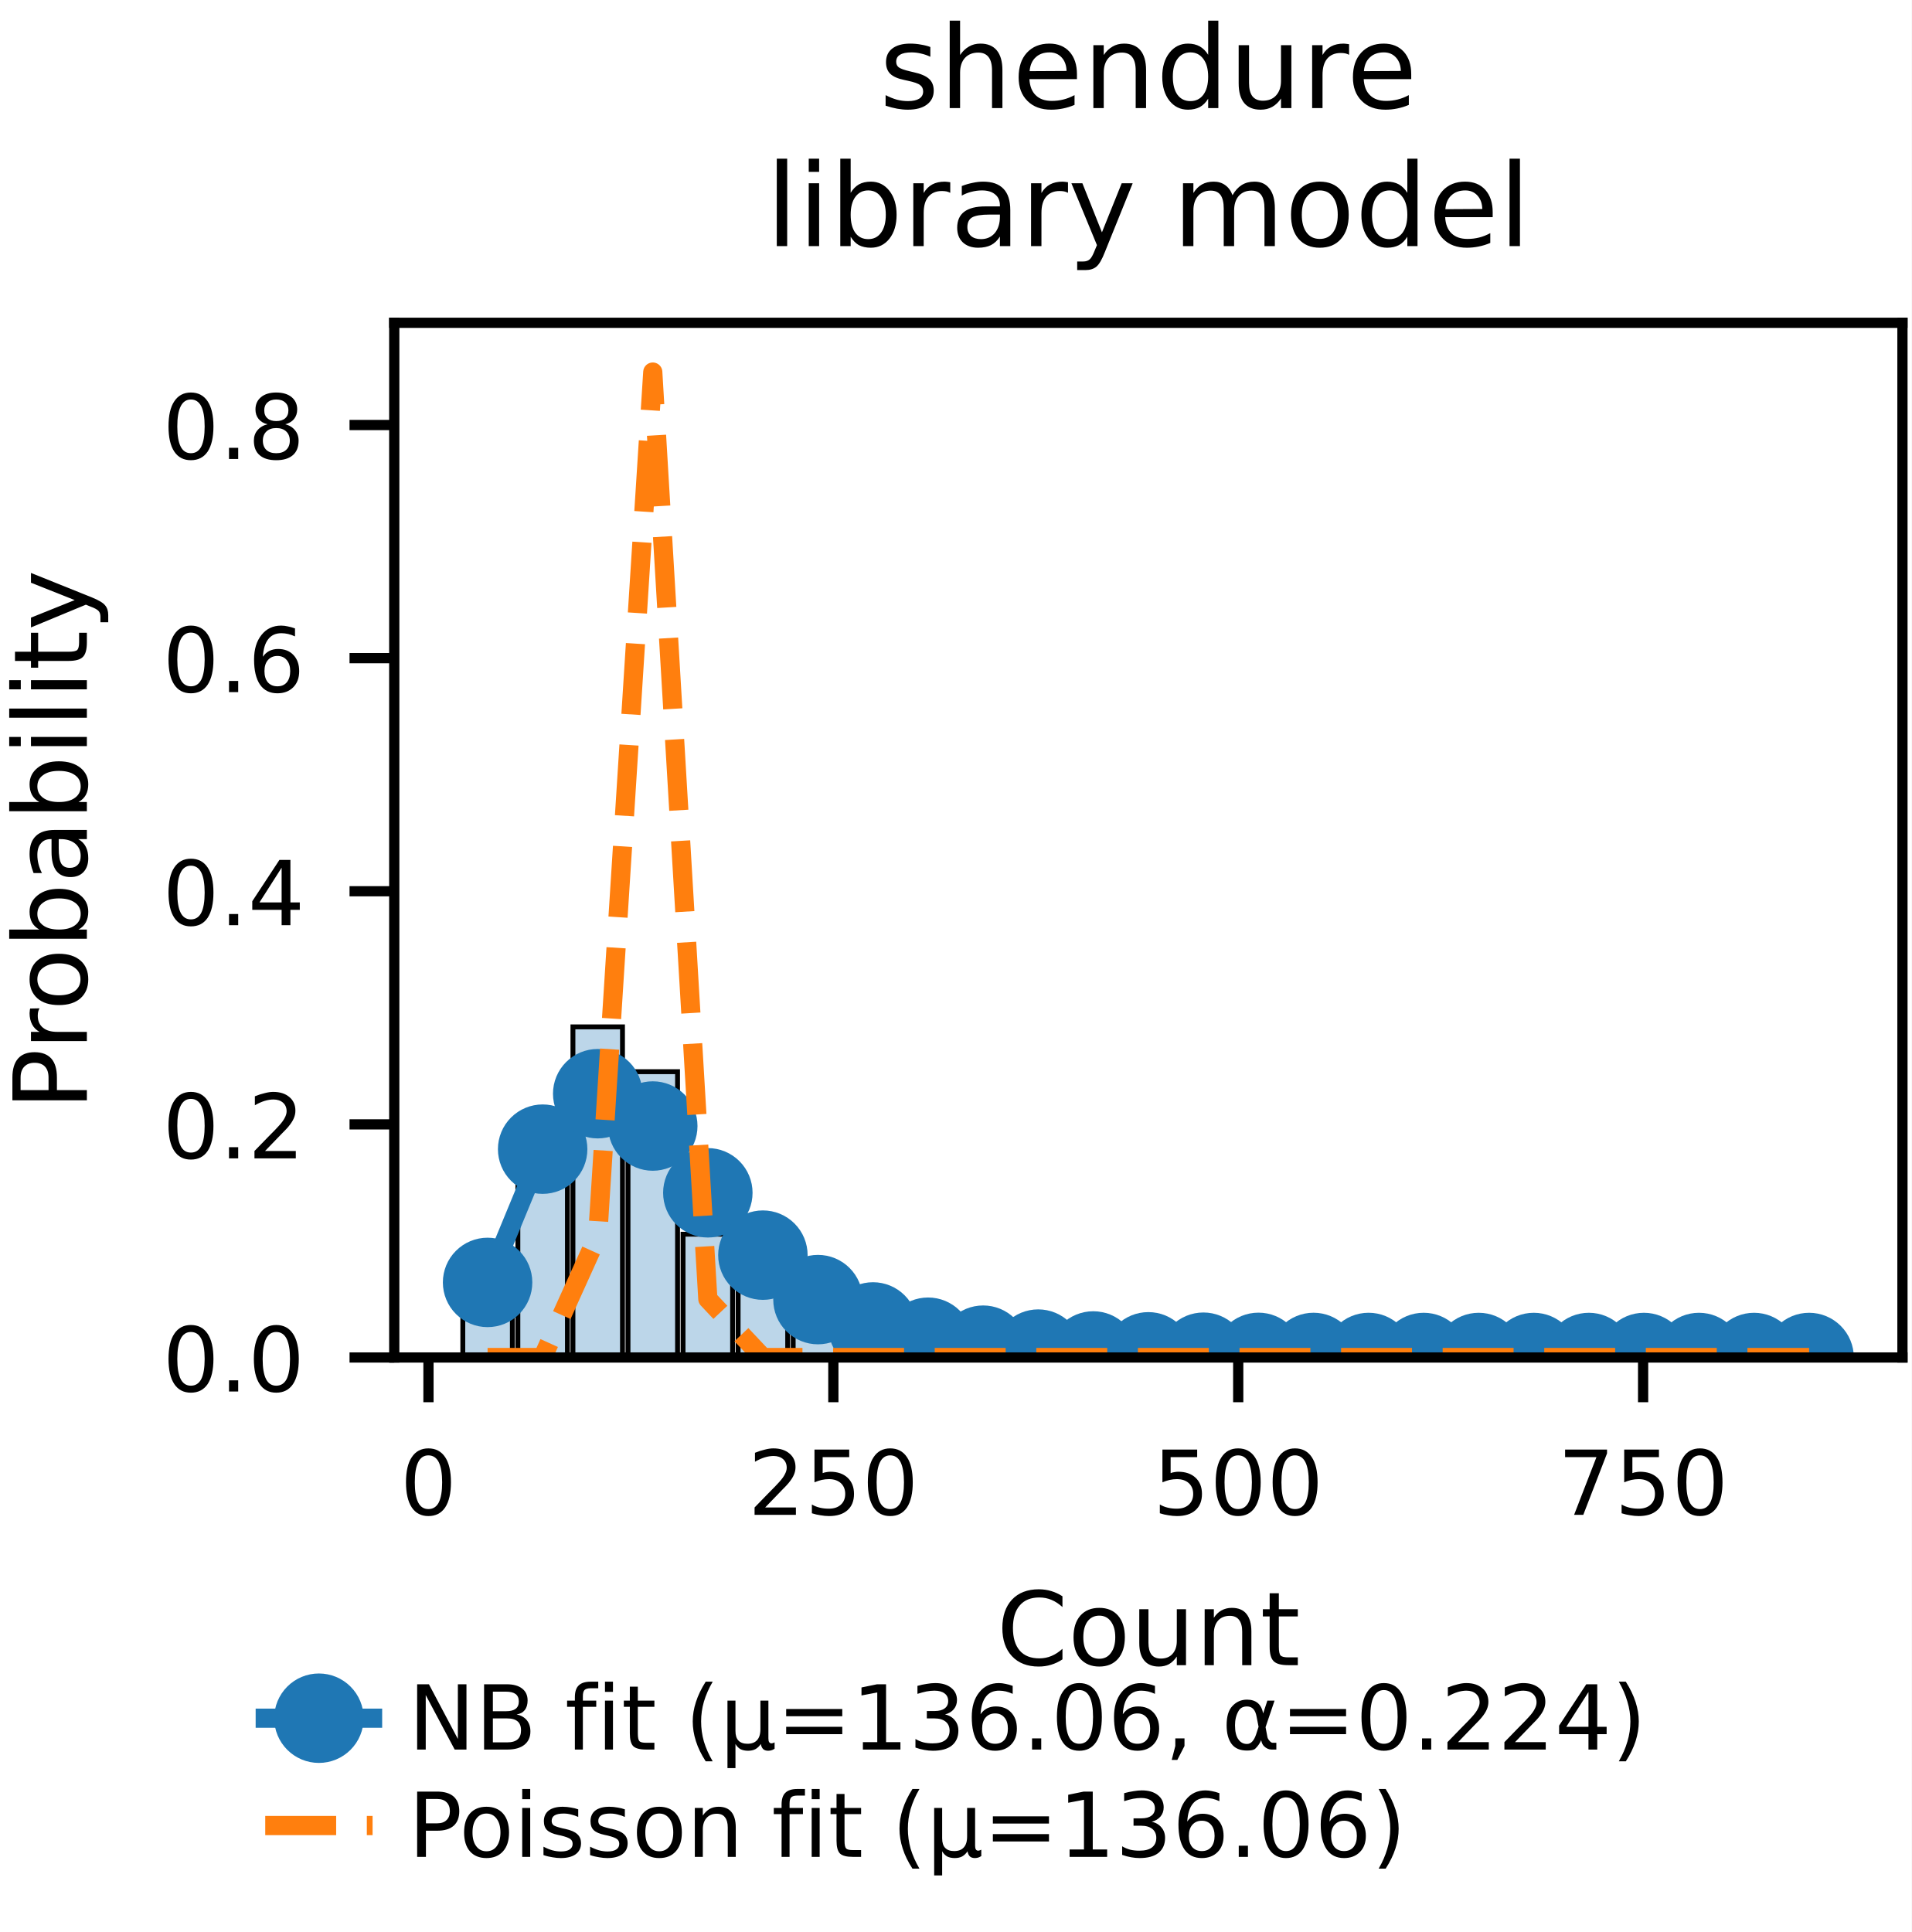
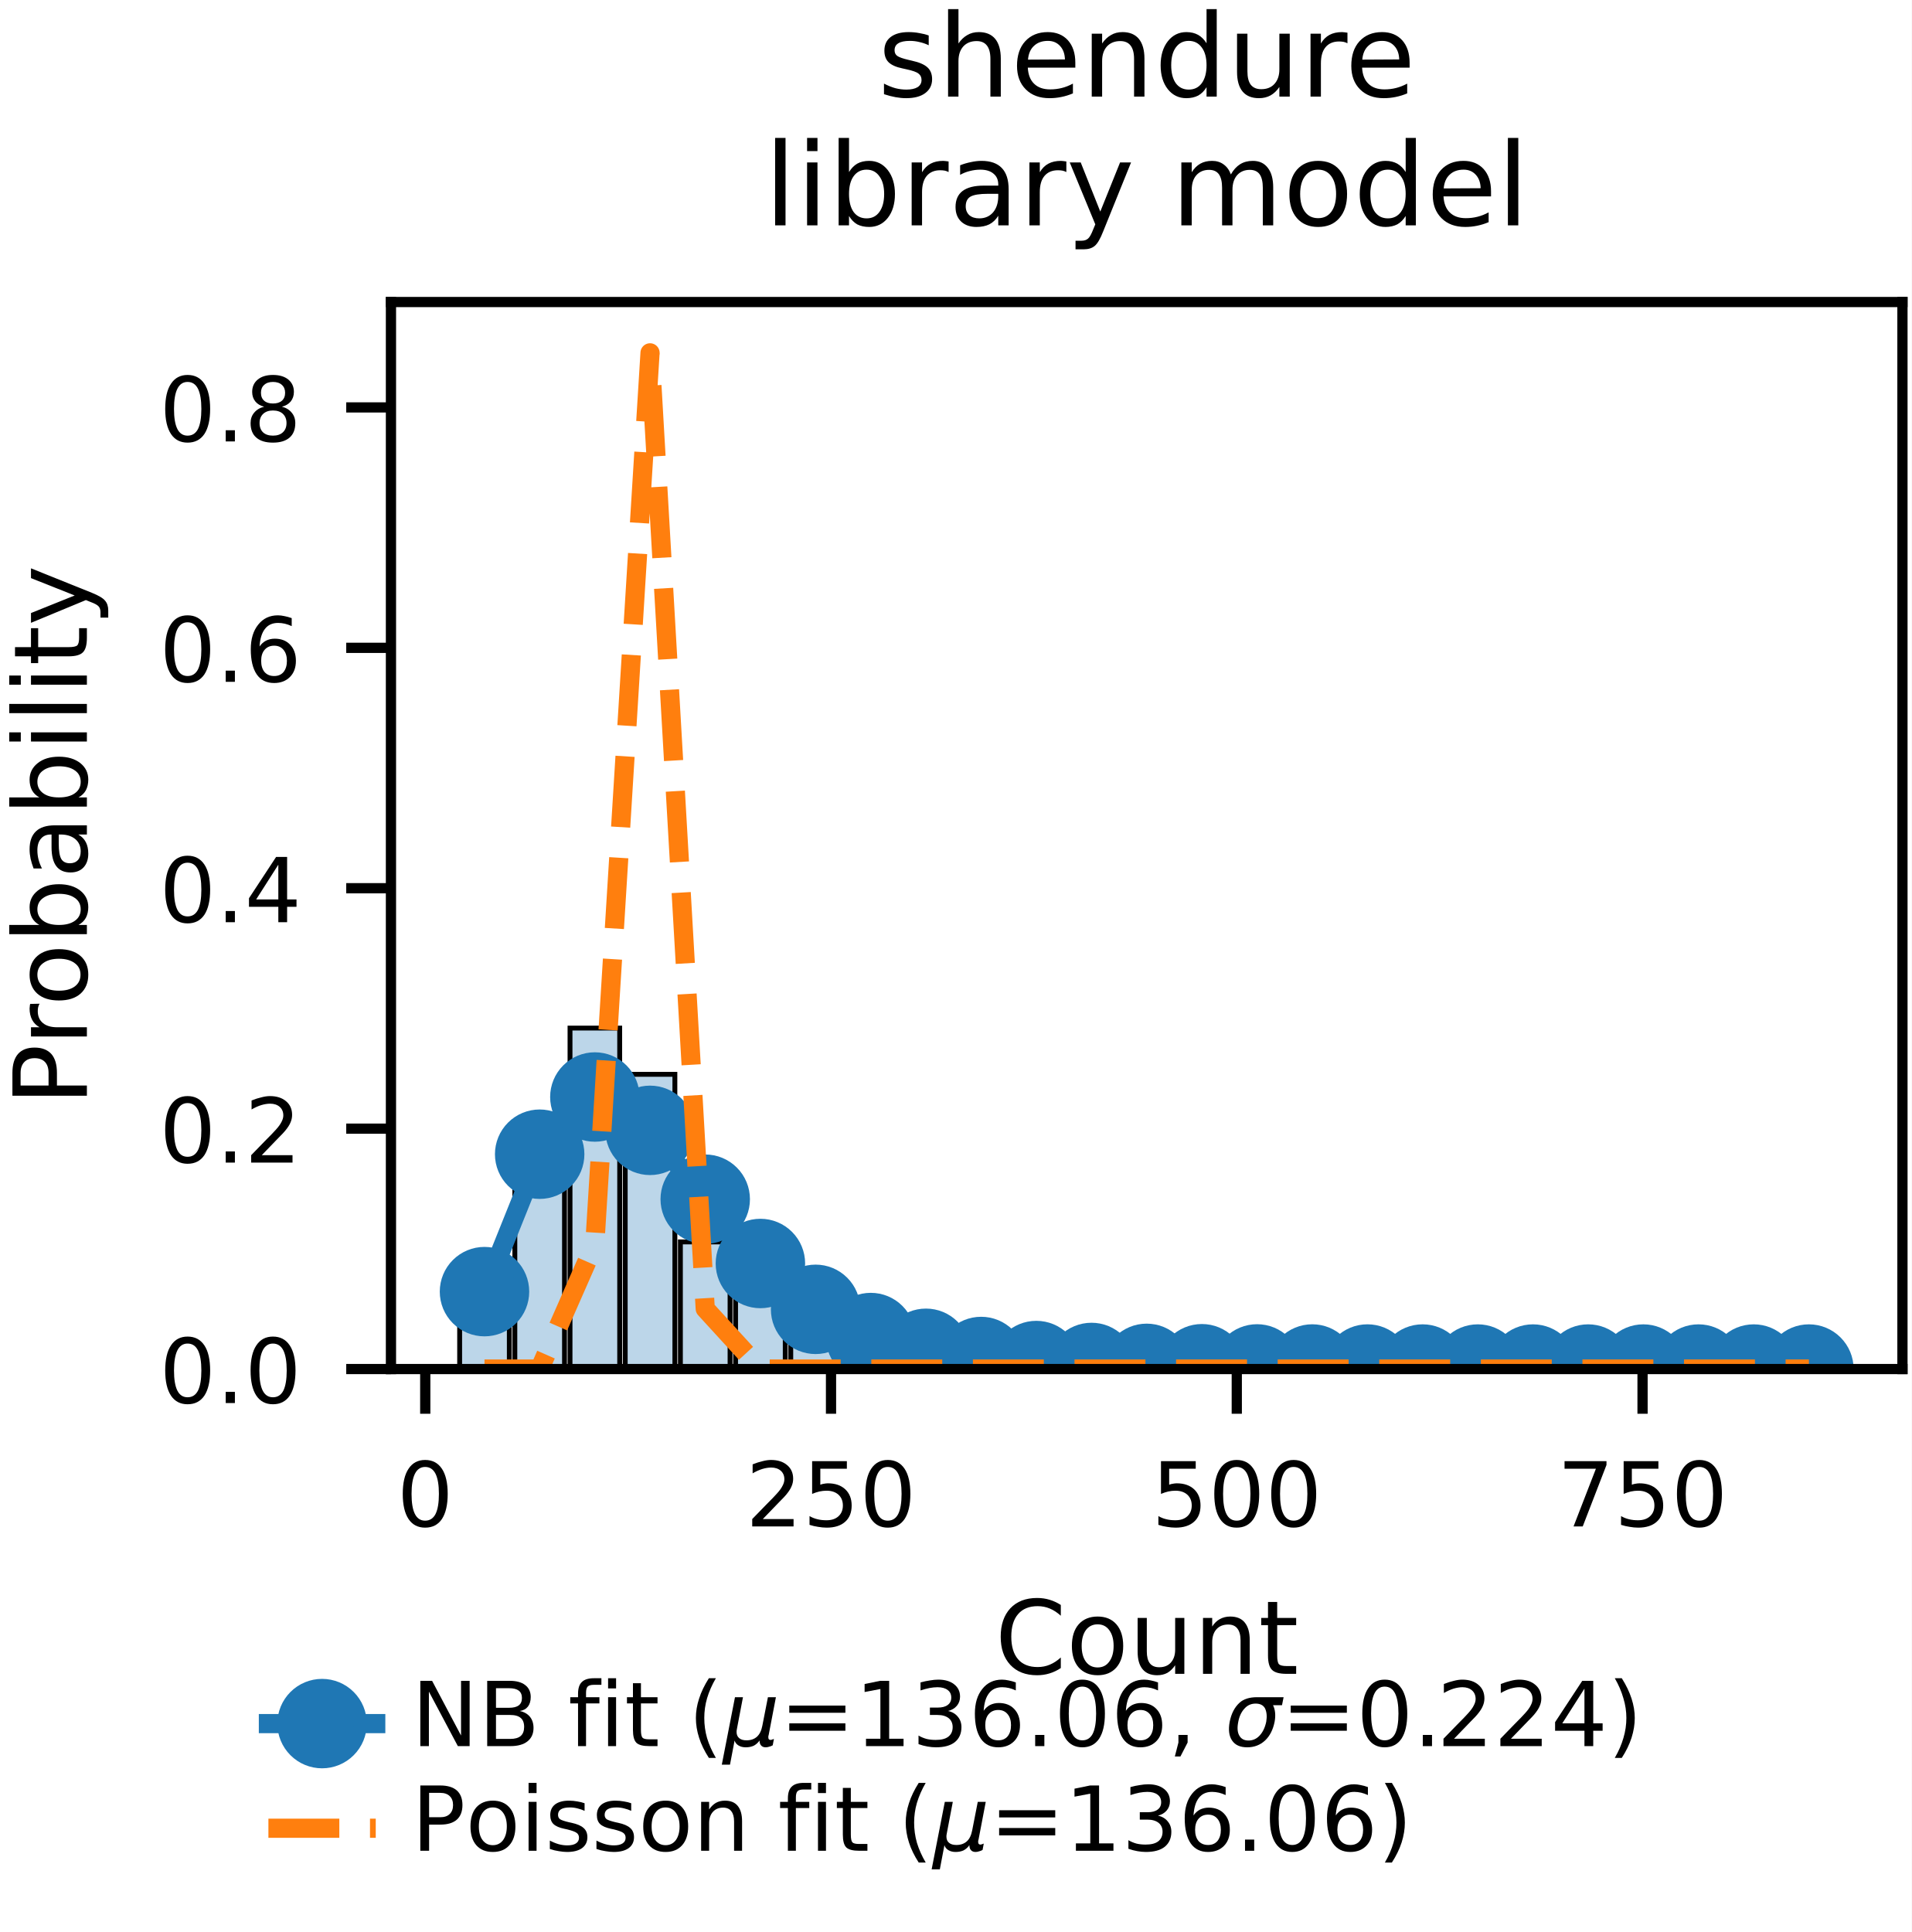
<svg xmlns="http://www.w3.org/2000/svg" xmlns:xlink="http://www.w3.org/1999/xlink" width="149.6pt" height="151.2pt" viewBox="0 0 149.6 151.2" version="1.1">
  <defs>
    <style type="text/css">*{stroke-linejoin: round; stroke-linecap: butt}</style>
  </defs>
  <g id="figure_1">
    <g id="patch_1">
      <path d="M 0 151.2  L 149.6 151.2  L 149.6 0  L 0 0  z " style="fill: #ffffff" />
    </g>
    <g id="axes_1">
      <g id="patch_2">
-         <path d="M 30.853 106.239  L 148.88 106.239  L 148.88 25.262  L 30.853 25.262  z " style="fill: #ffffff" />
+         <path d="M 30.595 107.143  L 148.88 107.143  L 148.88 23.637  L 30.595 23.637  z " style="fill: #ffffff" />
      </g>
      <g id="patch_3">
-         <path d="M 36.218 106.239  L 40.096 106.239  L 40.096 102.73  L 36.218 102.73  z " clip-path="url(#pb33bfe26f0)" style="fill: #1f77b4; fill-opacity: 0.3; stroke: #000000; stroke-width: 0.381; stroke-linejoin: miter" />
+         <path d="M 35.971 107.143  L 39.858 107.143  L 39.858 103.525  L 35.971 103.525  z " clip-path="url(#pf1a65e9700)" style="fill: #1f77b4; fill-opacity: 0.3; stroke: #000000; stroke-width: 0.381; stroke-linejoin: miter" />
      </g>
      <g id="patch_4">
-         <path d="M 40.527 106.239  L 44.405 106.239  L 44.405 90.012  L 40.527 90.012  z " clip-path="url(#pb33bfe26f0)" style="fill: #1f77b4; fill-opacity: 0.3; stroke: #000000; stroke-width: 0.381; stroke-linejoin: miter" />
+         <path d="M 40.29 107.143  L 44.177 107.143  L 44.177 90.409  L 40.29 90.409  z " clip-path="url(#pf1a65e9700)" style="fill: #1f77b4; fill-opacity: 0.3; stroke: #000000; stroke-width: 0.381; stroke-linejoin: miter" />
      </g>
      <g id="patch_5">
-         <path d="M 44.836 106.239  L 48.714 106.239  L 48.714 80.364  L 44.836 80.364  z " clip-path="url(#pb33bfe26f0)" style="fill: #1f77b4; fill-opacity: 0.3; stroke: #000000; stroke-width: 0.381; stroke-linejoin: miter" />
+         <path d="M 44.608 107.143  L 48.495 107.143  L 48.495 80.459  L 44.608 80.459  z " clip-path="url(#pf1a65e9700)" style="fill: #1f77b4; fill-opacity: 0.3; stroke: #000000; stroke-width: 0.381; stroke-linejoin: miter" />
      </g>
      <g id="patch_6">
-         <path d="M 49.145 106.239  L 53.023 106.239  L 53.023 83.872  L 49.145 83.872  z " clip-path="url(#pb33bfe26f0)" style="fill: #1f77b4; fill-opacity: 0.3; stroke: #000000; stroke-width: 0.381; stroke-linejoin: miter" />
+         <path d="M 48.927 107.143  L 52.814 107.143  L 52.814 84.077  L 48.927 84.077  z " clip-path="url(#pf1a65e9700)" style="fill: #1f77b4; fill-opacity: 0.3; stroke: #000000; stroke-width: 0.381; stroke-linejoin: miter" />
      </g>
      <g id="patch_7">
-         <path d="M 53.454 106.239  L 57.332 106.239  L 57.332 96.59  L 53.454 96.59  z " clip-path="url(#pb33bfe26f0)" style="fill: #1f77b4; fill-opacity: 0.3; stroke: #000000; stroke-width: 0.381; stroke-linejoin: miter" />
+         <path d="M 53.246 107.143  L 57.132 107.143  L 57.132 97.193  L 53.246 97.193  z " clip-path="url(#pf1a65e9700)" style="fill: #1f77b4; fill-opacity: 0.3; stroke: #000000; stroke-width: 0.381; stroke-linejoin: miter" />
      </g>
      <g id="patch_8">
-         <path d="M 57.763 106.239  L 61.642 106.239  L 61.642 100.099  L 57.763 100.099  z " clip-path="url(#pb33bfe26f0)" style="fill: #1f77b4; fill-opacity: 0.3; stroke: #000000; stroke-width: 0.381; stroke-linejoin: miter" />
+         <path d="M 57.564 107.143  L 61.451 107.143  L 61.451 100.811  L 57.564 100.811  z " clip-path="url(#pf1a65e9700)" style="fill: #1f77b4; fill-opacity: 0.3; stroke: #000000; stroke-width: 0.381; stroke-linejoin: miter" />
      </g>
      <g id="patch_9">
-         <path d="M 62.072 106.239  L 65.951 106.239  L 65.951 102.73  L 62.072 102.73  z " clip-path="url(#pb33bfe26f0)" style="fill: #1f77b4; fill-opacity: 0.3; stroke: #000000; stroke-width: 0.381; stroke-linejoin: miter" />
+         <path d="M 61.883 107.143  L 65.769 107.143  L 65.769 103.525  L 61.883 103.525  z " clip-path="url(#pf1a65e9700)" style="fill: #1f77b4; fill-opacity: 0.3; stroke: #000000; stroke-width: 0.381; stroke-linejoin: miter" />
      </g>
      <g id="patch_10">
-         <path d="M 66.382 106.239  L 70.26 106.239  L 70.26 104.923  L 66.382 104.923  z " clip-path="url(#pb33bfe26f0)" style="fill: #1f77b4; fill-opacity: 0.3; stroke: #000000; stroke-width: 0.381; stroke-linejoin: miter" />
+         <path d="M 66.201 107.143  L 70.088 107.143  L 70.088 105.786  L 66.201 105.786  z " clip-path="url(#pf1a65e9700)" style="fill: #1f77b4; fill-opacity: 0.3; stroke: #000000; stroke-width: 0.381; stroke-linejoin: miter" />
      </g>
      <g id="patch_11">
-         <path d="M 70.691 106.239  L 74.569 106.239  L 74.569 105.362  L 70.691 105.362  z " clip-path="url(#pb33bfe26f0)" style="fill: #1f77b4; fill-opacity: 0.3; stroke: #000000; stroke-width: 0.381; stroke-linejoin: miter" />
+         <path d="M 70.52 107.143  L 74.406 107.143  L 74.406 106.238  L 70.52 106.238  z " clip-path="url(#pf1a65e9700)" style="fill: #1f77b4; fill-opacity: 0.3; stroke: #000000; stroke-width: 0.381; stroke-linejoin: miter" />
      </g>
      <g id="patch_12">
-         <path d="M 75 106.239  L 78.878 106.239  L 78.878 105.8  L 75 105.8  z " clip-path="url(#pb33bfe26f0)" style="fill: #1f77b4; fill-opacity: 0.3; stroke: #000000; stroke-width: 0.381; stroke-linejoin: miter" />
+         <path d="M 74.838 107.143  L 78.725 107.143  L 78.725 106.691  L 74.838 106.691  z " clip-path="url(#pf1a65e9700)" style="fill: #1f77b4; fill-opacity: 0.3; stroke: #000000; stroke-width: 0.381; stroke-linejoin: miter" />
      </g>
      <g id="patch_13">
-         <path d="M 79.309 106.239  L 83.187 106.239  L 83.187 106.239  L 79.309 106.239  z " clip-path="url(#pb33bfe26f0)" style="fill: #1f77b4; fill-opacity: 0.3; stroke: #000000; stroke-width: 0.381; stroke-linejoin: miter" />
+         <path d="M 79.157 107.143  L 83.044 107.143  L 83.044 107.143  L 79.157 107.143  z " clip-path="url(#pf1a65e9700)" style="fill: #1f77b4; fill-opacity: 0.3; stroke: #000000; stroke-width: 0.381; stroke-linejoin: miter" />
      </g>
      <g id="patch_14">
-         <path d="M 83.618 106.239  L 87.496 106.239  L 87.496 105.8  L 83.618 105.8  z " clip-path="url(#pb33bfe26f0)" style="fill: #1f77b4; fill-opacity: 0.3; stroke: #000000; stroke-width: 0.381; stroke-linejoin: miter" />
+         <path d="M 83.475 107.143  L 87.362 107.143  L 87.362 106.691  L 83.475 106.691  z " clip-path="url(#pf1a65e9700)" style="fill: #1f77b4; fill-opacity: 0.3; stroke: #000000; stroke-width: 0.381; stroke-linejoin: miter" />
      </g>
      <g id="patch_15">
-         <path d="M 87.927 106.239  L 91.806 106.239  L 91.806 105.8  L 87.927 105.8  z " clip-path="url(#pb33bfe26f0)" style="fill: #1f77b4; fill-opacity: 0.3; stroke: #000000; stroke-width: 0.381; stroke-linejoin: miter" />
+         <path d="M 87.794 107.143  L 91.681 107.143  L 91.681 106.691  L 87.794 106.691  z " clip-path="url(#pf1a65e9700)" style="fill: #1f77b4; fill-opacity: 0.3; stroke: #000000; stroke-width: 0.381; stroke-linejoin: miter" />
      </g>
      <g id="patch_16">
-         <path d="M 92.236 106.239  L 96.115 106.239  L 96.115 106.239  L 92.236 106.239  z " clip-path="url(#pb33bfe26f0)" style="fill: #1f77b4; fill-opacity: 0.3; stroke: #000000; stroke-width: 0.381; stroke-linejoin: miter" />
+         <path d="M 92.113 107.143  L 95.999 107.143  L 95.999 107.143  L 92.113 107.143  z " clip-path="url(#pf1a65e9700)" style="fill: #1f77b4; fill-opacity: 0.3; stroke: #000000; stroke-width: 0.381; stroke-linejoin: miter" />
      </g>
      <g id="patch_17">
-         <path d="M 96.546 106.239  L 100.424 106.239  L 100.424 106.239  L 96.546 106.239  z " clip-path="url(#pb33bfe26f0)" style="fill: #1f77b4; fill-opacity: 0.3; stroke: #000000; stroke-width: 0.381; stroke-linejoin: miter" />
+         <path d="M 96.431 107.143  L 100.318 107.143  L 100.318 107.143  L 96.431 107.143  z " clip-path="url(#pf1a65e9700)" style="fill: #1f77b4; fill-opacity: 0.3; stroke: #000000; stroke-width: 0.381; stroke-linejoin: miter" />
      </g>
      <g id="patch_18">
-         <path d="M 100.855 106.239  L 104.733 106.239  L 104.733 106.239  L 100.855 106.239  z " clip-path="url(#pb33bfe26f0)" style="fill: #1f77b4; fill-opacity: 0.3; stroke: #000000; stroke-width: 0.381; stroke-linejoin: miter" />
+         <path d="M 100.75 107.143  L 104.636 107.143  L 104.636 107.143  L 100.75 107.143  z " clip-path="url(#pf1a65e9700)" style="fill: #1f77b4; fill-opacity: 0.3; stroke: #000000; stroke-width: 0.381; stroke-linejoin: miter" />
      </g>
      <g id="patch_19">
-         <path d="M 105.164 106.239  L 109.042 106.239  L 109.042 106.239  L 105.164 106.239  z " clip-path="url(#pb33bfe26f0)" style="fill: #1f77b4; fill-opacity: 0.3; stroke: #000000; stroke-width: 0.381; stroke-linejoin: miter" />
+         <path d="M 105.068 107.143  L 108.955 107.143  L 108.955 107.143  L 105.068 107.143  z " clip-path="url(#pf1a65e9700)" style="fill: #1f77b4; fill-opacity: 0.3; stroke: #000000; stroke-width: 0.381; stroke-linejoin: miter" />
      </g>
      <g id="patch_20">
-         <path d="M 109.473 106.239  L 113.351 106.239  L 113.351 106.239  L 109.473 106.239  z " clip-path="url(#pb33bfe26f0)" style="fill: #1f77b4; fill-opacity: 0.3; stroke: #000000; stroke-width: 0.381; stroke-linejoin: miter" />
+         <path d="M 109.387 107.143  L 113.273 107.143  L 113.273 107.143  L 109.387 107.143  z " clip-path="url(#pf1a65e9700)" style="fill: #1f77b4; fill-opacity: 0.3; stroke: #000000; stroke-width: 0.381; stroke-linejoin: miter" />
      </g>
      <g id="patch_21">
-         <path d="M 113.782 106.239  L 117.66 106.239  L 117.66 106.239  L 113.782 106.239  z " clip-path="url(#pb33bfe26f0)" style="fill: #1f77b4; fill-opacity: 0.3; stroke: #000000; stroke-width: 0.381; stroke-linejoin: miter" />
+         <path d="M 113.705 107.143  L 117.592 107.143  L 117.592 107.143  L 113.705 107.143  z " clip-path="url(#pf1a65e9700)" style="fill: #1f77b4; fill-opacity: 0.3; stroke: #000000; stroke-width: 0.381; stroke-linejoin: miter" />
      </g>
      <g id="patch_22">
-         <path d="M 118.091 106.239  L 121.969 106.239  L 121.969 106.239  L 118.091 106.239  z " clip-path="url(#pb33bfe26f0)" style="fill: #1f77b4; fill-opacity: 0.3; stroke: #000000; stroke-width: 0.381; stroke-linejoin: miter" />
+         <path d="M 118.024 107.143  L 121.911 107.143  L 121.911 107.143  L 118.024 107.143  z " clip-path="url(#pf1a65e9700)" style="fill: #1f77b4; fill-opacity: 0.3; stroke: #000000; stroke-width: 0.381; stroke-linejoin: miter" />
      </g>
      <g id="patch_23">
-         <path d="M 122.4 106.239  L 126.279 106.239  L 126.279 106.239  L 122.4 106.239  z " clip-path="url(#pb33bfe26f0)" style="fill: #1f77b4; fill-opacity: 0.3; stroke: #000000; stroke-width: 0.381; stroke-linejoin: miter" />
+         <path d="M 122.342 107.143  L 126.229 107.143  L 126.229 107.143  L 122.342 107.143  z " clip-path="url(#pf1a65e9700)" style="fill: #1f77b4; fill-opacity: 0.3; stroke: #000000; stroke-width: 0.381; stroke-linejoin: miter" />
      </g>
      <g id="patch_24">
-         <path d="M 126.71 106.239  L 130.588 106.239  L 130.588 106.239  L 126.71 106.239  z " clip-path="url(#pb33bfe26f0)" style="fill: #1f77b4; fill-opacity: 0.3; stroke: #000000; stroke-width: 0.381; stroke-linejoin: miter" />
+         <path d="M 126.661 107.143  L 130.548 107.143  L 130.548 107.143  L 126.661 107.143  z " clip-path="url(#pf1a65e9700)" style="fill: #1f77b4; fill-opacity: 0.3; stroke: #000000; stroke-width: 0.381; stroke-linejoin: miter" />
      </g>
      <g id="patch_25">
-         <path d="M 131.019 106.239  L 134.897 106.239  L 134.897 106.239  L 131.019 106.239  z " clip-path="url(#pb33bfe26f0)" style="fill: #1f77b4; fill-opacity: 0.3; stroke: #000000; stroke-width: 0.381; stroke-linejoin: miter" />
+         <path d="M 130.98 107.143  L 134.866 107.143  L 134.866 107.143  L 130.98 107.143  z " clip-path="url(#pf1a65e9700)" style="fill: #1f77b4; fill-opacity: 0.3; stroke: #000000; stroke-width: 0.381; stroke-linejoin: miter" />
      </g>
      <g id="patch_26">
-         <path d="M 135.328 106.239  L 139.206 106.239  L 139.206 106.239  L 135.328 106.239  z " clip-path="url(#pb33bfe26f0)" style="fill: #1f77b4; fill-opacity: 0.3; stroke: #000000; stroke-width: 0.381; stroke-linejoin: miter" />
+         <path d="M 135.298 107.143  L 139.185 107.143  L 139.185 107.143  L 135.298 107.143  z " clip-path="url(#pf1a65e9700)" style="fill: #1f77b4; fill-opacity: 0.3; stroke: #000000; stroke-width: 0.381; stroke-linejoin: miter" />
      </g>
      <g id="patch_27">
-         <path d="M 139.637 106.239  L 143.515 106.239  L 143.515 105.8  L 139.637 105.8  z " clip-path="url(#pb33bfe26f0)" style="fill: #1f77b4; fill-opacity: 0.3; stroke: #000000; stroke-width: 0.381; stroke-linejoin: miter" />
+         <path d="M 139.617 107.143  L 143.503 107.143  L 143.503 106.691  L 139.617 106.691  z " clip-path="url(#pf1a65e9700)" style="fill: #1f77b4; fill-opacity: 0.3; stroke: #000000; stroke-width: 0.381; stroke-linejoin: miter" />
      </g>
      <g id="matplotlib.axis_1">
        <g id="xtick_1">
          <g id="line2d_1">
            <defs>
-               <path id="m28bc0f1071" d="M 0 0  L 0 3.5  " style="stroke: #000000; stroke-width: 0.8" />
+               <path id="m589008c4fd" d="M 0 0  L 0 3.5  " style="stroke: #000000; stroke-width: 0.8" />
            </defs>
            <g>
-               <use xlink:href="#m28bc0f1071" x="33.531" y="106.239" style="stroke: #000000; stroke-width: 0.8" />
+               <use xlink:href="#m589008c4fd" x="33.279" y="107.143" style="stroke: #000000; stroke-width: 0.8" />
            </g>
          </g>
          <g id="text_1">
-             <text style="font-size: 7px; font-family: 'DejaVu Sans', 'Bitstream Vera Sans', 'Computer Modern Sans Serif', 'Lucida Grande', 'Verdana', 'Geneva', 'Lucid', 'Arial', 'Helvetica', 'Avant Garde', sans-serif; text-anchor: middle" x="33.531" y="118.557" transform="rotate(-0 33.53081 118.5573)">0</text>
+             <text style="font-size: 7px; font-family: 'DejaVu Sans', 'Bitstream Vera Sans', 'Computer Modern Sans Serif', 'Lucida Grande', 'Verdana', 'Geneva', 'Lucid', 'Arial', 'Helvetica', 'Avant Garde', sans-serif; text-anchor: middle" x="33.279" y="119.462" transform="rotate(-0 33.27854 119.4617)">0</text>
          </g>
        </g>
        <g id="xtick_2">
          <g id="line2d_2">
            <g>
-               <use xlink:href="#m28bc0f1071" x="65.216" y="106.239" style="stroke: #000000; stroke-width: 0.8" />
+               <use xlink:href="#m589008c4fd" x="65.033" y="107.143" style="stroke: #000000; stroke-width: 0.8" />
            </g>
          </g>
          <g id="text_2">
-             <text style="font-size: 7px; font-family: 'DejaVu Sans', 'Bitstream Vera Sans', 'Computer Modern Sans Serif', 'Lucida Grande', 'Verdana', 'Geneva', 'Lucid', 'Arial', 'Helvetica', 'Avant Garde', sans-serif; text-anchor: middle" x="65.216" y="118.557" transform="rotate(-0 65.21562 118.5573)">250</text>
+             <text style="font-size: 7px; font-family: 'DejaVu Sans', 'Bitstream Vera Sans', 'Computer Modern Sans Serif', 'Lucida Grande', 'Verdana', 'Geneva', 'Lucid', 'Arial', 'Helvetica', 'Avant Garde', sans-serif; text-anchor: middle" x="65.033" y="119.462" transform="rotate(-0 65.03265 119.4617)">250</text>
          </g>
        </g>
        <g id="xtick_3">
          <g id="line2d_3">
            <g>
-               <use xlink:href="#m28bc0f1071" x="96.9" y="106.239" style="stroke: #000000; stroke-width: 0.8" />
+               <use xlink:href="#m589008c4fd" x="96.787" y="107.143" style="stroke: #000000; stroke-width: 0.8" />
            </g>
          </g>
          <g id="text_3">
-             <text style="font-size: 7px; font-family: 'DejaVu Sans', 'Bitstream Vera Sans', 'Computer Modern Sans Serif', 'Lucida Grande', 'Verdana', 'Geneva', 'Lucid', 'Arial', 'Helvetica', 'Avant Garde', sans-serif; text-anchor: middle" x="96.9" y="118.557" transform="rotate(-0 96.90043 118.5573)">500</text>
+             <text style="font-size: 7px; font-family: 'DejaVu Sans', 'Bitstream Vera Sans', 'Computer Modern Sans Serif', 'Lucida Grande', 'Verdana', 'Geneva', 'Lucid', 'Arial', 'Helvetica', 'Avant Garde', sans-serif; text-anchor: middle" x="96.787" y="119.462" transform="rotate(-0 96.78675 119.4617)">500</text>
          </g>
        </g>
        <g id="xtick_4">
          <g id="line2d_4">
            <g>
-               <use xlink:href="#m28bc0f1071" x="128.585" y="106.239" style="stroke: #000000; stroke-width: 0.8" />
+               <use xlink:href="#m589008c4fd" x="128.541" y="107.143" style="stroke: #000000; stroke-width: 0.8" />
            </g>
          </g>
          <g id="text_4">
-             <text style="font-size: 7px; font-family: 'DejaVu Sans', 'Bitstream Vera Sans', 'Computer Modern Sans Serif', 'Lucida Grande', 'Verdana', 'Geneva', 'Lucid', 'Arial', 'Helvetica', 'Avant Garde', sans-serif; text-anchor: middle" x="128.585" y="118.557" transform="rotate(-0 128.5852 118.5573)">750</text>
+             <text style="font-size: 7px; font-family: 'DejaVu Sans', 'Bitstream Vera Sans', 'Computer Modern Sans Serif', 'Lucida Grande', 'Verdana', 'Geneva', 'Lucid', 'Arial', 'Helvetica', 'Avant Garde', sans-serif; text-anchor: middle" x="128.541" y="119.462" transform="rotate(-0 128.5409 119.4617)">750</text>
          </g>
        </g>
        <g id="text_5">
-           <text style="font-size: 8px; font-family: 'DejaVu Sans', 'Bitstream Vera Sans', 'Computer Modern Sans Serif', 'Lucida Grande', 'Verdana', 'Geneva', 'Lucid', 'Arial', 'Helvetica', 'Avant Garde', sans-serif; text-anchor: middle" x="89.866" y="130.317" transform="rotate(-0 89.86641 130.317)">Count</text>
+           <text style="font-size: 8px; font-family: 'DejaVu Sans', 'Bitstream Vera Sans', 'Computer Modern Sans Serif', 'Lucida Grande', 'Verdana', 'Geneva', 'Lucid', 'Arial', 'Helvetica', 'Avant Garde', sans-serif; text-anchor: middle" x="89.737" y="130.996" transform="rotate(-0 89.73734 130.9963)">Count</text>
        </g>
      </g>
      <g id="matplotlib.axis_2">
        <g id="ytick_1">
          <g id="line2d_5">
            <defs>
-               <path id="m9a49ad0083" d="M 0 0  L -3.5 0  " style="stroke: #000000; stroke-width: 0.8" />
+               <path id="m6944879f88" d="M 0 0  L -3.5 0  " style="stroke: #000000; stroke-width: 0.8" />
            </defs>
            <g>
-               <use xlink:href="#m9a49ad0083" x="30.853" y="106.239" style="stroke: #000000; stroke-width: 0.8" />
+               <use xlink:href="#m6944879f88" x="30.595" y="107.143" style="stroke: #000000; stroke-width: 0.8" />
            </g>
          </g>
          <g id="text_6">
-             <text style="font-size: 7px; font-family: 'DejaVu Sans', 'Bitstream Vera Sans', 'Computer Modern Sans Serif', 'Lucida Grande', 'Verdana', 'Geneva', 'Lucid', 'Arial', 'Helvetica', 'Avant Garde', sans-serif; text-anchor: end" x="23.853" y="108.898" transform="rotate(-0 23.85281 108.8981)">0.0</text>
+             <text style="font-size: 7px; font-family: 'DejaVu Sans', 'Bitstream Vera Sans', 'Computer Modern Sans Serif', 'Lucida Grande', 'Verdana', 'Geneva', 'Lucid', 'Arial', 'Helvetica', 'Avant Garde', sans-serif; text-anchor: end" x="23.595" y="109.802" transform="rotate(-0 23.59469 109.8023)">0.0</text>
          </g>
        </g>
        <g id="ytick_2">
          <g id="line2d_6">
            <g>
-               <use xlink:href="#m9a49ad0083" x="30.853" y="87.995" style="stroke: #000000; stroke-width: 0.8" />
+               <use xlink:href="#m6944879f88" x="30.595" y="88.329" style="stroke: #000000; stroke-width: 0.8" />
            </g>
          </g>
          <g id="text_7">
-             <text style="font-size: 7px; font-family: 'DejaVu Sans', 'Bitstream Vera Sans', 'Computer Modern Sans Serif', 'Lucida Grande', 'Verdana', 'Geneva', 'Lucid', 'Arial', 'Helvetica', 'Avant Garde', sans-serif; text-anchor: end" x="23.853" y="90.654" transform="rotate(-0 23.85281 90.65374)">0.2</text>
+             <text style="font-size: 7px; font-family: 'DejaVu Sans', 'Bitstream Vera Sans', 'Computer Modern Sans Serif', 'Lucida Grande', 'Verdana', 'Geneva', 'Lucid', 'Arial', 'Helvetica', 'Avant Garde', sans-serif; text-anchor: end" x="23.595" y="90.988" transform="rotate(-0 23.59469 90.98808)">0.2</text>
          </g>
        </g>
        <g id="ytick_3">
          <g id="line2d_7">
            <g>
-               <use xlink:href="#m9a49ad0083" x="30.853" y="69.75" style="stroke: #000000; stroke-width: 0.8" />
+               <use xlink:href="#m6944879f88" x="30.595" y="69.514" style="stroke: #000000; stroke-width: 0.8" />
            </g>
          </g>
          <g id="text_8">
-             <text style="font-size: 7px; font-family: 'DejaVu Sans', 'Bitstream Vera Sans', 'Computer Modern Sans Serif', 'Lucida Grande', 'Verdana', 'Geneva', 'Lucid', 'Arial', 'Helvetica', 'Avant Garde', sans-serif; text-anchor: end" x="23.853" y="72.409" transform="rotate(-0 23.85281 72.40939)">0.4</text>
+             <text style="font-size: 7px; font-family: 'DejaVu Sans', 'Bitstream Vera Sans', 'Computer Modern Sans Serif', 'Lucida Grande', 'Verdana', 'Geneva', 'Lucid', 'Arial', 'Helvetica', 'Avant Garde', sans-serif; text-anchor: end" x="23.595" y="72.174" transform="rotate(-0 23.59469 72.17389)">0.4</text>
          </g>
        </g>
        <g id="ytick_4">
          <g id="line2d_8">
            <g>
-               <use xlink:href="#m9a49ad0083" x="30.853" y="51.506" style="stroke: #000000; stroke-width: 0.8" />
+               <use xlink:href="#m6944879f88" x="30.595" y="50.7" style="stroke: #000000; stroke-width: 0.8" />
            </g>
          </g>
          <g id="text_9">
-             <text style="font-size: 7px; font-family: 'DejaVu Sans', 'Bitstream Vera Sans', 'Computer Modern Sans Serif', 'Lucida Grande', 'Verdana', 'Geneva', 'Lucid', 'Arial', 'Helvetica', 'Avant Garde', sans-serif; text-anchor: end" x="23.853" y="54.165" transform="rotate(-0 23.85281 54.16505)">0.6</text>
+             <text style="font-size: 7px; font-family: 'DejaVu Sans', 'Bitstream Vera Sans', 'Computer Modern Sans Serif', 'Lucida Grande', 'Verdana', 'Geneva', 'Lucid', 'Arial', 'Helvetica', 'Avant Garde', sans-serif; text-anchor: end" x="23.595" y="53.36" transform="rotate(-0 23.59469 53.35971)">0.6</text>
          </g>
        </g>
        <g id="ytick_5">
          <g id="line2d_9">
            <g>
-               <use xlink:href="#m9a49ad0083" x="30.853" y="33.262" style="stroke: #000000; stroke-width: 0.8" />
+               <use xlink:href="#m6944879f88" x="30.595" y="31.886" style="stroke: #000000; stroke-width: 0.8" />
            </g>
          </g>
          <g id="text_10">
-             <text style="font-size: 7px; font-family: 'DejaVu Sans', 'Bitstream Vera Sans', 'Computer Modern Sans Serif', 'Lucida Grande', 'Verdana', 'Geneva', 'Lucid', 'Arial', 'Helvetica', 'Avant Garde', sans-serif; text-anchor: end" x="23.853" y="35.921" transform="rotate(-0 23.85281 35.9207)">0.8</text>
+             <text style="font-size: 7px; font-family: 'DejaVu Sans', 'Bitstream Vera Sans', 'Computer Modern Sans Serif', 'Lucida Grande', 'Verdana', 'Geneva', 'Lucid', 'Arial', 'Helvetica', 'Avant Garde', sans-serif; text-anchor: end" x="23.595" y="34.546" transform="rotate(-0 23.59469 34.54552)">0.8</text>
          </g>
        </g>
        <g id="text_11">
-           <text style="font-size: 8px; font-family: 'DejaVu Sans', 'Bitstream Vera Sans', 'Computer Modern Sans Serif', 'Lucida Grande', 'Verdana', 'Geneva', 'Lucid', 'Arial', 'Helvetica', 'Avant Garde', sans-serif; text-anchor: middle" x="6.799" y="65.75" transform="rotate(-90 6.79875 65.75042)">Probability</text>
+           <text style="font-size: 8px; font-family: 'DejaVu Sans', 'Bitstream Vera Sans', 'Computer Modern Sans Serif', 'Lucida Grande', 'Verdana', 'Geneva', 'Lucid', 'Arial', 'Helvetica', 'Avant Garde', sans-serif; text-anchor: middle" x="6.799" y="65.39" transform="rotate(-90 6.79875 65.38972)">Probability</text>
        </g>
      </g>
      <g id="line2d_10">
-         <path d="M 38.157 100.363  L 42.466 89.934  L 46.775 85.594  L 51.084 88.124  L 55.393 93.35  L 59.702 98.228  L 64.012 101.708  L 68.321 103.848  L 72.63 105.043  L 76.939 105.666  L 81.248 105.973  L 85.557 106.119  L 89.866 106.186  L 94.176 106.216  L 98.485 106.229  L 102.794 106.235  L 107.103 106.237  L 111.412 106.238  L 115.721 106.239  L 120.03 106.239  L 124.339 106.239  L 128.649 106.239  L 132.958 106.239  L 137.267 106.239  L 141.576 106.239  " clip-path="url(#pb33bfe26f0)" style="fill: none; stroke: #1f77b4; stroke-width: 1.5; stroke-linecap: square" />
+         <path d="M 37.915 101.084  L 42.233 90.329  L 46.552 85.853  L 50.87 88.462  L 55.189 93.851  L 59.507 98.882  L 63.826 102.47  L 68.145 104.678  L 72.463 105.91  L 76.782 106.552  L 81.1 106.869  L 85.419 107.019  L 89.737 107.089  L 94.056 107.119  L 98.374 107.133  L 102.693 107.139  L 107.012 107.141  L 111.33 107.142  L 115.649 107.143  L 119.967 107.143  L 124.286 107.143  L 128.604 107.143  L 132.923 107.143  L 137.241 107.143  L 141.56 107.143  " clip-path="url(#pf1a65e9700)" style="fill: none; stroke: #1f77b4; stroke-width: 1.5; stroke-linecap: square" />
        <defs>
-           <path id="mfca87c308c" d="M 0 3  C 0.796 3 1.559 2.684 2.121 2.121  C 2.684 1.559 3 0.796 3 0  C 3 -0.796 2.684 -1.559 2.121 -2.121  C 1.559 -2.684 0.796 -3 0 -3  C -0.796 -3 -1.559 -2.684 -2.121 -2.121  C -2.684 -1.559 -3 -0.796 -3 0  C -3 0.796 -2.684 1.559 -2.121 2.121  C -1.559 2.684 -0.796 3 0 3  z " style="stroke: #1f77b4" />
+           <path id="m2a088f87e4" d="M 0 3  C 0.796 3 1.559 2.684 2.121 2.121  C 2.684 1.559 3 0.796 3 0  C 3 -0.796 2.684 -1.559 2.121 -2.121  C 1.559 -2.684 0.796 -3 0 -3  C -0.796 -3 -1.559 -2.684 -2.121 -2.121  C -2.684 -1.559 -3 -0.796 -3 0  C -3 0.796 -2.684 1.559 -2.121 2.121  C -1.559 2.684 -0.796 3 0 3  z " style="stroke: #1f77b4" />
        </defs>
-         <g clip-path="url(#pb33bfe26f0)">
-           <use xlink:href="#mfca87c308c" x="38.157" y="100.363" style="fill: #1f77b4; stroke: #1f77b4" />
-           <use xlink:href="#mfca87c308c" x="42.466" y="89.934" style="fill: #1f77b4; stroke: #1f77b4" />
-           <use xlink:href="#mfca87c308c" x="46.775" y="85.594" style="fill: #1f77b4; stroke: #1f77b4" />
-           <use xlink:href="#mfca87c308c" x="51.084" y="88.124" style="fill: #1f77b4; stroke: #1f77b4" />
-           <use xlink:href="#mfca87c308c" x="55.393" y="93.35" style="fill: #1f77b4; stroke: #1f77b4" />
-           <use xlink:href="#mfca87c308c" x="59.702" y="98.228" style="fill: #1f77b4; stroke: #1f77b4" />
-           <use xlink:href="#mfca87c308c" x="64.012" y="101.708" style="fill: #1f77b4; stroke: #1f77b4" />
-           <use xlink:href="#mfca87c308c" x="68.321" y="103.848" style="fill: #1f77b4; stroke: #1f77b4" />
-           <use xlink:href="#mfca87c308c" x="72.63" y="105.043" style="fill: #1f77b4; stroke: #1f77b4" />
-           <use xlink:href="#mfca87c308c" x="76.939" y="105.666" style="fill: #1f77b4; stroke: #1f77b4" />
-           <use xlink:href="#mfca87c308c" x="81.248" y="105.973" style="fill: #1f77b4; stroke: #1f77b4" />
-           <use xlink:href="#mfca87c308c" x="85.557" y="106.119" style="fill: #1f77b4; stroke: #1f77b4" />
-           <use xlink:href="#mfca87c308c" x="89.866" y="106.186" style="fill: #1f77b4; stroke: #1f77b4" />
-           <use xlink:href="#mfca87c308c" x="94.176" y="106.216" style="fill: #1f77b4; stroke: #1f77b4" />
-           <use xlink:href="#mfca87c308c" x="98.485" y="106.229" style="fill: #1f77b4; stroke: #1f77b4" />
-           <use xlink:href="#mfca87c308c" x="102.794" y="106.235" style="fill: #1f77b4; stroke: #1f77b4" />
-           <use xlink:href="#mfca87c308c" x="107.103" y="106.237" style="fill: #1f77b4; stroke: #1f77b4" />
-           <use xlink:href="#mfca87c308c" x="111.412" y="106.238" style="fill: #1f77b4; stroke: #1f77b4" />
-           <use xlink:href="#mfca87c308c" x="115.721" y="106.239" style="fill: #1f77b4; stroke: #1f77b4" />
-           <use xlink:href="#mfca87c308c" x="120.03" y="106.239" style="fill: #1f77b4; stroke: #1f77b4" />
-           <use xlink:href="#mfca87c308c" x="124.339" y="106.239" style="fill: #1f77b4; stroke: #1f77b4" />
-           <use xlink:href="#mfca87c308c" x="128.649" y="106.239" style="fill: #1f77b4; stroke: #1f77b4" />
-           <use xlink:href="#mfca87c308c" x="132.958" y="106.239" style="fill: #1f77b4; stroke: #1f77b4" />
-           <use xlink:href="#mfca87c308c" x="137.267" y="106.239" style="fill: #1f77b4; stroke: #1f77b4" />
-           <use xlink:href="#mfca87c308c" x="141.576" y="106.239" style="fill: #1f77b4; stroke: #1f77b4" />
+         <g clip-path="url(#pf1a65e9700)">
+           <use xlink:href="#m2a088f87e4" x="37.915" y="101.084" style="fill: #1f77b4; stroke: #1f77b4" />
+           <use xlink:href="#m2a088f87e4" x="42.233" y="90.329" style="fill: #1f77b4; stroke: #1f77b4" />
+           <use xlink:href="#m2a088f87e4" x="46.552" y="85.853" style="fill: #1f77b4; stroke: #1f77b4" />
+           <use xlink:href="#m2a088f87e4" x="50.87" y="88.462" style="fill: #1f77b4; stroke: #1f77b4" />
+           <use xlink:href="#m2a088f87e4" x="55.189" y="93.851" style="fill: #1f77b4; stroke: #1f77b4" />
+           <use xlink:href="#m2a088f87e4" x="59.507" y="98.882" style="fill: #1f77b4; stroke: #1f77b4" />
+           <use xlink:href="#m2a088f87e4" x="63.826" y="102.47" style="fill: #1f77b4; stroke: #1f77b4" />
+           <use xlink:href="#m2a088f87e4" x="68.145" y="104.678" style="fill: #1f77b4; stroke: #1f77b4" />
+           <use xlink:href="#m2a088f87e4" x="72.463" y="105.91" style="fill: #1f77b4; stroke: #1f77b4" />
+           <use xlink:href="#m2a088f87e4" x="76.782" y="106.552" style="fill: #1f77b4; stroke: #1f77b4" />
+           <use xlink:href="#m2a088f87e4" x="81.1" y="106.869" style="fill: #1f77b4; stroke: #1f77b4" />
+           <use xlink:href="#m2a088f87e4" x="85.419" y="107.019" style="fill: #1f77b4; stroke: #1f77b4" />
+           <use xlink:href="#m2a088f87e4" x="89.737" y="107.089" style="fill: #1f77b4; stroke: #1f77b4" />
+           <use xlink:href="#m2a088f87e4" x="94.056" y="107.119" style="fill: #1f77b4; stroke: #1f77b4" />
+           <use xlink:href="#m2a088f87e4" x="98.374" y="107.133" style="fill: #1f77b4; stroke: #1f77b4" />
+           <use xlink:href="#m2a088f87e4" x="102.693" y="107.139" style="fill: #1f77b4; stroke: #1f77b4" />
+           <use xlink:href="#m2a088f87e4" x="107.012" y="107.141" style="fill: #1f77b4; stroke: #1f77b4" />
+           <use xlink:href="#m2a088f87e4" x="111.33" y="107.142" style="fill: #1f77b4; stroke: #1f77b4" />
+           <use xlink:href="#m2a088f87e4" x="115.649" y="107.143" style="fill: #1f77b4; stroke: #1f77b4" />
+           <use xlink:href="#m2a088f87e4" x="119.967" y="107.143" style="fill: #1f77b4; stroke: #1f77b4" />
+           <use xlink:href="#m2a088f87e4" x="124.286" y="107.143" style="fill: #1f77b4; stroke: #1f77b4" />
+           <use xlink:href="#m2a088f87e4" x="128.604" y="107.143" style="fill: #1f77b4; stroke: #1f77b4" />
+           <use xlink:href="#m2a088f87e4" x="132.923" y="107.143" style="fill: #1f77b4; stroke: #1f77b4" />
+           <use xlink:href="#m2a088f87e4" x="137.241" y="107.143" style="fill: #1f77b4; stroke: #1f77b4" />
+           <use xlink:href="#m2a088f87e4" x="141.56" y="107.143" style="fill: #1f77b4; stroke: #1f77b4" />
        </g>
      </g>
      <g id="line2d_11">
-         <path d="M 38.157 106.239  L 42.466 106.238  L 46.775 96.714  L 51.084 29.118  L 55.393 101.664  L 59.702 106.238  L 64.012 106.239  L 68.321 106.239  L 72.63 106.239  L 76.939 106.239  L 81.248 106.239  L 85.557 106.239  L 89.866 106.239  L 94.176 106.239  L 98.485 106.239  L 102.794 106.239  L 107.103 106.239  L 111.412 106.239  L 115.721 106.239  L 120.03 106.239  L 124.339 106.239  L 128.649 106.239  L 132.958 106.239  L 137.267 106.239  L 141.576 106.239  " clip-path="url(#pb33bfe26f0)" style="fill: none; stroke-dasharray: 5.55,2.4; stroke-dashoffset: 0; stroke: #ff7f0e; stroke-width: 1.5" />
+         <path d="M 37.915 107.143  L 42.233 107.142  L 46.552 97.321  L 50.87 27.613  L 55.189 102.425  L 59.507 107.142  L 63.826 107.143  L 68.145 107.143  L 72.463 107.143  L 76.782 107.143  L 81.1 107.143  L 85.419 107.143  L 89.737 107.143  L 94.056 107.143  L 98.374 107.143  L 102.693 107.143  L 107.012 107.143  L 111.33 107.143  L 115.649 107.143  L 119.967 107.143  L 124.286 107.143  L 128.604 107.143  L 132.923 107.143  L 137.241 107.143  L 141.56 107.143  " clip-path="url(#pf1a65e9700)" style="fill: none; stroke-dasharray: 5.55,2.4; stroke-dashoffset: 0; stroke: #ff7f0e; stroke-width: 1.5" />
      </g>
      <g id="patch_28">
-         <path d="M 30.853 106.239  L 30.853 25.262  " style="fill: none; stroke: #000000; stroke-width: 0.8; stroke-linejoin: miter; stroke-linecap: square" />
+         <path d="M 30.595 107.143  L 30.595 23.637  " style="fill: none; stroke: #000000; stroke-width: 0.8; stroke-linejoin: miter; stroke-linecap: square" />
      </g>
      <g id="patch_29">
-         <path d="M 148.88 106.239  L 148.88 25.262  " style="fill: none; stroke: #000000; stroke-width: 0.8; stroke-linejoin: miter; stroke-linecap: square" />
+         <path d="M 148.88 107.143  L 148.88 23.637  " style="fill: none; stroke: #000000; stroke-width: 0.8; stroke-linejoin: miter; stroke-linecap: square" />
      </g>
      <g id="patch_30">
-         <path d="M 30.853 106.239  L 148.88 106.239  " style="fill: none; stroke: #000000; stroke-width: 0.8; stroke-linejoin: miter; stroke-linecap: square" />
+         <path d="M 30.595 107.143  L 148.88 107.143  " style="fill: none; stroke: #000000; stroke-width: 0.8; stroke-linejoin: miter; stroke-linecap: square" />
      </g>
      <g id="patch_31">
-         <path d="M 30.853 25.262  L 148.88 25.262  " style="fill: none; stroke: #000000; stroke-width: 0.8; stroke-linejoin: miter; stroke-linecap: square" />
+         <path d="M 30.595 23.637  L 148.88 23.637  " style="fill: none; stroke: #000000; stroke-width: 0.8; stroke-linejoin: miter; stroke-linecap: square" />
      </g>
      <g id="text_12">
-         <text style="font-size: 9px; font-family: 'DejaVu Sans', 'Bitstream Vera Sans', 'Computer Modern Sans Serif', 'Lucida Grande', 'Verdana', 'Geneva', 'Lucid', 'Arial', 'Helvetica', 'Avant Garde', sans-serif" transform="translate(68.82117 8.459473)">shendure</text>
-         <text style="font-size: 9px; font-family: 'DejaVu Sans', 'Bitstream Vera Sans', 'Computer Modern Sans Serif', 'Lucida Grande', 'Verdana', 'Geneva', 'Lucid', 'Arial', 'Helvetica', 'Avant Garde', sans-serif" transform="translate(59.94562 19.26193)">library model</text>
+         <text style="font-size: 9px; font-family: 'DejaVu Sans', 'Bitstream Vera Sans', 'Computer Modern Sans Serif', 'Lucida Grande', 'Verdana', 'Geneva', 'Lucid', 'Arial', 'Helvetica', 'Avant Garde', sans-serif" transform="translate(68.69422 7.558594)">shendure</text>
+         <text style="font-size: 9px; font-family: 'DejaVu Sans', 'Bitstream Vera Sans', 'Computer Modern Sans Serif', 'Lucida Grande', 'Verdana', 'Geneva', 'Lucid', 'Arial', 'Helvetica', 'Avant Garde', sans-serif" transform="translate(59.81656 17.63662)">library model</text>
      </g>
    </g>
    <g id="legend_1">
      <g id="line2d_12">
-         <path d="M 20.757 134.468  L 24.957 134.468  L 29.157 134.468  " style="fill: none; stroke: #1f77b4; stroke-width: 1.5; stroke-linecap: square" />
+         <path d="M 21.005 134.89  L 25.205 134.89  L 29.405 134.89  " style="fill: none; stroke: #1f77b4; stroke-width: 1.5; stroke-linecap: square" />
        <g>
-           <use xlink:href="#mfca87c308c" x="24.957" y="134.468" style="fill: #1f77b4; stroke: #1f77b4" />
+           <use xlink:href="#m2a088f87e4" x="25.205" y="134.89" style="fill: #1f77b4; stroke: #1f77b4" />
        </g>
      </g>
      <g id="text_13">
-         <text style="font-size: 7px; font-family: 'DejaVu Sans', 'Bitstream Vera Sans', 'Computer Modern Sans Serif', 'Lucida Grande', 'Verdana', 'Geneva', 'Lucid', 'Arial', 'Helvetica', 'Avant Garde', sans-serif; text-anchor: start" x="31.957" y="136.918" transform="rotate(-0 31.95672 136.9178)">NB fit (μ=136.06, α=0.224)</text>
+         <g transform="translate(32.205 137.34)">
+           <text>
+             <tspan x="0" y="-0.688" style="font-size: 7px; font-family: 'DejaVu Sans'">N</tspan>
+             <tspan x="5.236" y="-0.688" style="font-size: 7px; font-family: 'DejaVu Sans'">B</tspan>
+             <tspan x="10.039" y="-0.688" style="font-size: 7px; font-family: 'DejaVu Sans'"> </tspan>
+             <tspan x="12.264" y="-0.688" style="font-size: 7px; font-family: 'DejaVu Sans'">f</tspan>
+             <tspan x="14.728" y="-0.688" style="font-size: 7px; font-family: 'DejaVu Sans'">i</tspan>
+             <tspan x="16.673" y="-0.688" style="font-size: 7px; font-family: 'DejaVu Sans'">t</tspan>
+             <tspan x="19.417" y="-0.688" style="font-size: 7px; font-family: 'DejaVu Sans'"> </tspan>
+             <tspan x="21.643" y="-0.688" style="font-size: 7px; font-family: 'DejaVu Sans'">(</tspan>
+             <tspan x="28.827" y="-0.688" style="font-size: 7px; font-family: 'DejaVu Sans'">=</tspan>
+             <tspan x="34.692" y="-0.688" style="font-size: 7px; font-family: 'DejaVu Sans'">1</tspan>
+             <tspan x="39.146" y="-0.688" style="font-size: 7px; font-family: 'DejaVu Sans'">3</tspan>
+             <tspan x="43.6" y="-0.688" style="font-size: 7px; font-family: 'DejaVu Sans'">6</tspan>
+             <tspan x="48.053" y="-0.688" style="font-size: 7px; font-family: 'DejaVu Sans'">.</tspan>
+             <tspan x="50.278" y="-0.688" style="font-size: 7px; font-family: 'DejaVu Sans'">0</tspan>
+             <tspan x="54.732" y="-0.688" style="font-size: 7px; font-family: 'DejaVu Sans'">6</tspan>
+             <tspan x="59.186" y="-0.688" style="font-size: 7px; font-family: 'DejaVu Sans'">,</tspan>
+             <tspan x="61.411" y="-0.688" style="font-size: 7px; font-family: 'DejaVu Sans'"> </tspan>
+             <tspan x="68.072" y="-0.688" style="font-size: 7px; font-family: 'DejaVu Sans'">=</tspan>
+             <tspan x="73.938" y="-0.688" style="font-size: 7px; font-family: 'DejaVu Sans'">0</tspan>
+             <tspan x="78.391" y="-0.688" style="font-size: 7px; font-family: 'DejaVu Sans'">.</tspan>
+             <tspan x="80.241" y="-0.688" style="font-size: 7px; font-family: 'DejaVu Sans'">2</tspan>
+             <tspan x="84.695" y="-0.688" style="font-size: 7px; font-family: 'DejaVu Sans'">2</tspan>
+             <tspan x="89.148" y="-0.688" style="font-size: 7px; font-family: 'DejaVu Sans'">4</tspan>
+             <tspan x="93.602" y="-0.688" style="font-size: 7px; font-family: 'DejaVu Sans'">)</tspan>
+             <tspan x="24.374" y="-0.688" style="font-style: oblique; font-size: 7px; font-family: 'DejaVu Sans'">μ</tspan>
+             <tspan x="63.636" y="-0.688" style="font-style: oblique; font-size: 7px; font-family: 'DejaVu Sans'">σ</tspan>
+           </text>
+         </g>
      </g>
      <g id="line2d_13">
-         <path d="M 20.757 142.868  L 24.957 142.868  L 29.157 142.868  " style="fill: none; stroke-dasharray: 5.55,2.4; stroke-dashoffset: 0; stroke: #ff7f0e; stroke-width: 1.5" />
+         <path d="M 21.005 143.08  L 25.205 143.08  L 29.405 143.08  " style="fill: none; stroke-dasharray: 5.55,2.4; stroke-dashoffset: 0; stroke: #ff7f0e; stroke-width: 1.5" />
      </g>
      <g id="text_14">
-         <text style="font-size: 7px; font-family: 'DejaVu Sans', 'Bitstream Vera Sans', 'Computer Modern Sans Serif', 'Lucida Grande', 'Verdana', 'Geneva', 'Lucid', 'Arial', 'Helvetica', 'Avant Garde', sans-serif; text-anchor: start" x="31.957" y="145.318" transform="rotate(-0 31.95672 145.3184)">Poisson fit (μ=136.06)</text>
+         <g transform="translate(32.205 145.53)">
+           <text>
+             <tspan x="0" y="-0.688" style="font-size: 7px; font-family: 'DejaVu Sans'">P</tspan>
+             <tspan x="4.221" y="-0.688" style="font-size: 7px; font-family: 'DejaVu Sans'">o</tspan>
+             <tspan x="8.504" y="-0.688" style="font-size: 7px; font-family: 'DejaVu Sans'">i</tspan>
+             <tspan x="10.449" y="-0.688" style="font-size: 7px; font-family: 'DejaVu Sans'">s</tspan>
+             <tspan x="14.096" y="-0.688" style="font-size: 7px; font-family: 'DejaVu Sans'">s</tspan>
+             <tspan x="17.743" y="-0.688" style="font-size: 7px; font-family: 'DejaVu Sans'">o</tspan>
+             <tspan x="22.025" y="-0.688" style="font-size: 7px; font-family: 'DejaVu Sans'">n</tspan>
+             <tspan x="26.462" y="-0.688" style="font-size: 7px; font-family: 'DejaVu Sans'"> </tspan>
+             <tspan x="28.687" y="-0.688" style="font-size: 7px; font-family: 'DejaVu Sans'">f</tspan>
+             <tspan x="31.151" y="-0.688" style="font-size: 7px; font-family: 'DejaVu Sans'">i</tspan>
+             <tspan x="33.096" y="-0.688" style="font-size: 7px; font-family: 'DejaVu Sans'">t</tspan>
+             <tspan x="35.841" y="-0.688" style="font-size: 7px; font-family: 'DejaVu Sans'"> </tspan>
+             <tspan x="38.066" y="-0.688" style="font-size: 7px; font-family: 'DejaVu Sans'">(</tspan>
+             <tspan x="45.25" y="-0.688" style="font-size: 7px; font-family: 'DejaVu Sans'">=</tspan>
+             <tspan x="51.116" y="-0.688" style="font-size: 7px; font-family: 'DejaVu Sans'">1</tspan>
+             <tspan x="55.569" y="-0.688" style="font-size: 7px; font-family: 'DejaVu Sans'">3</tspan>
+             <tspan x="60.023" y="-0.688" style="font-size: 7px; font-family: 'DejaVu Sans'">6</tspan>
+             <tspan x="64.477" y="-0.688" style="font-size: 7px; font-family: 'DejaVu Sans'">.</tspan>
+             <tspan x="66.702" y="-0.688" style="font-size: 7px; font-family: 'DejaVu Sans'">0</tspan>
+             <tspan x="71.155" y="-0.688" style="font-size: 7px; font-family: 'DejaVu Sans'">6</tspan>
+             <tspan x="75.609" y="-0.688" style="font-size: 7px; font-family: 'DejaVu Sans'">)</tspan>
+             <tspan x="40.797" y="-0.688" style="font-style: oblique; font-size: 7px; font-family: 'DejaVu Sans'">μ</tspan>
+           </text>
+         </g>
      </g>
    </g>
  </g>
  <defs>
-     <clipPath id="pb33bfe26f0">
-       <rect x="30.853" y="25.262" width="118.027" height="80.977" />
+     <clipPath id="pf1a65e9700">
+       <rect x="30.595" y="23.637" width="118.285" height="83.506" />
    </clipPath>
  </defs>
</svg>
